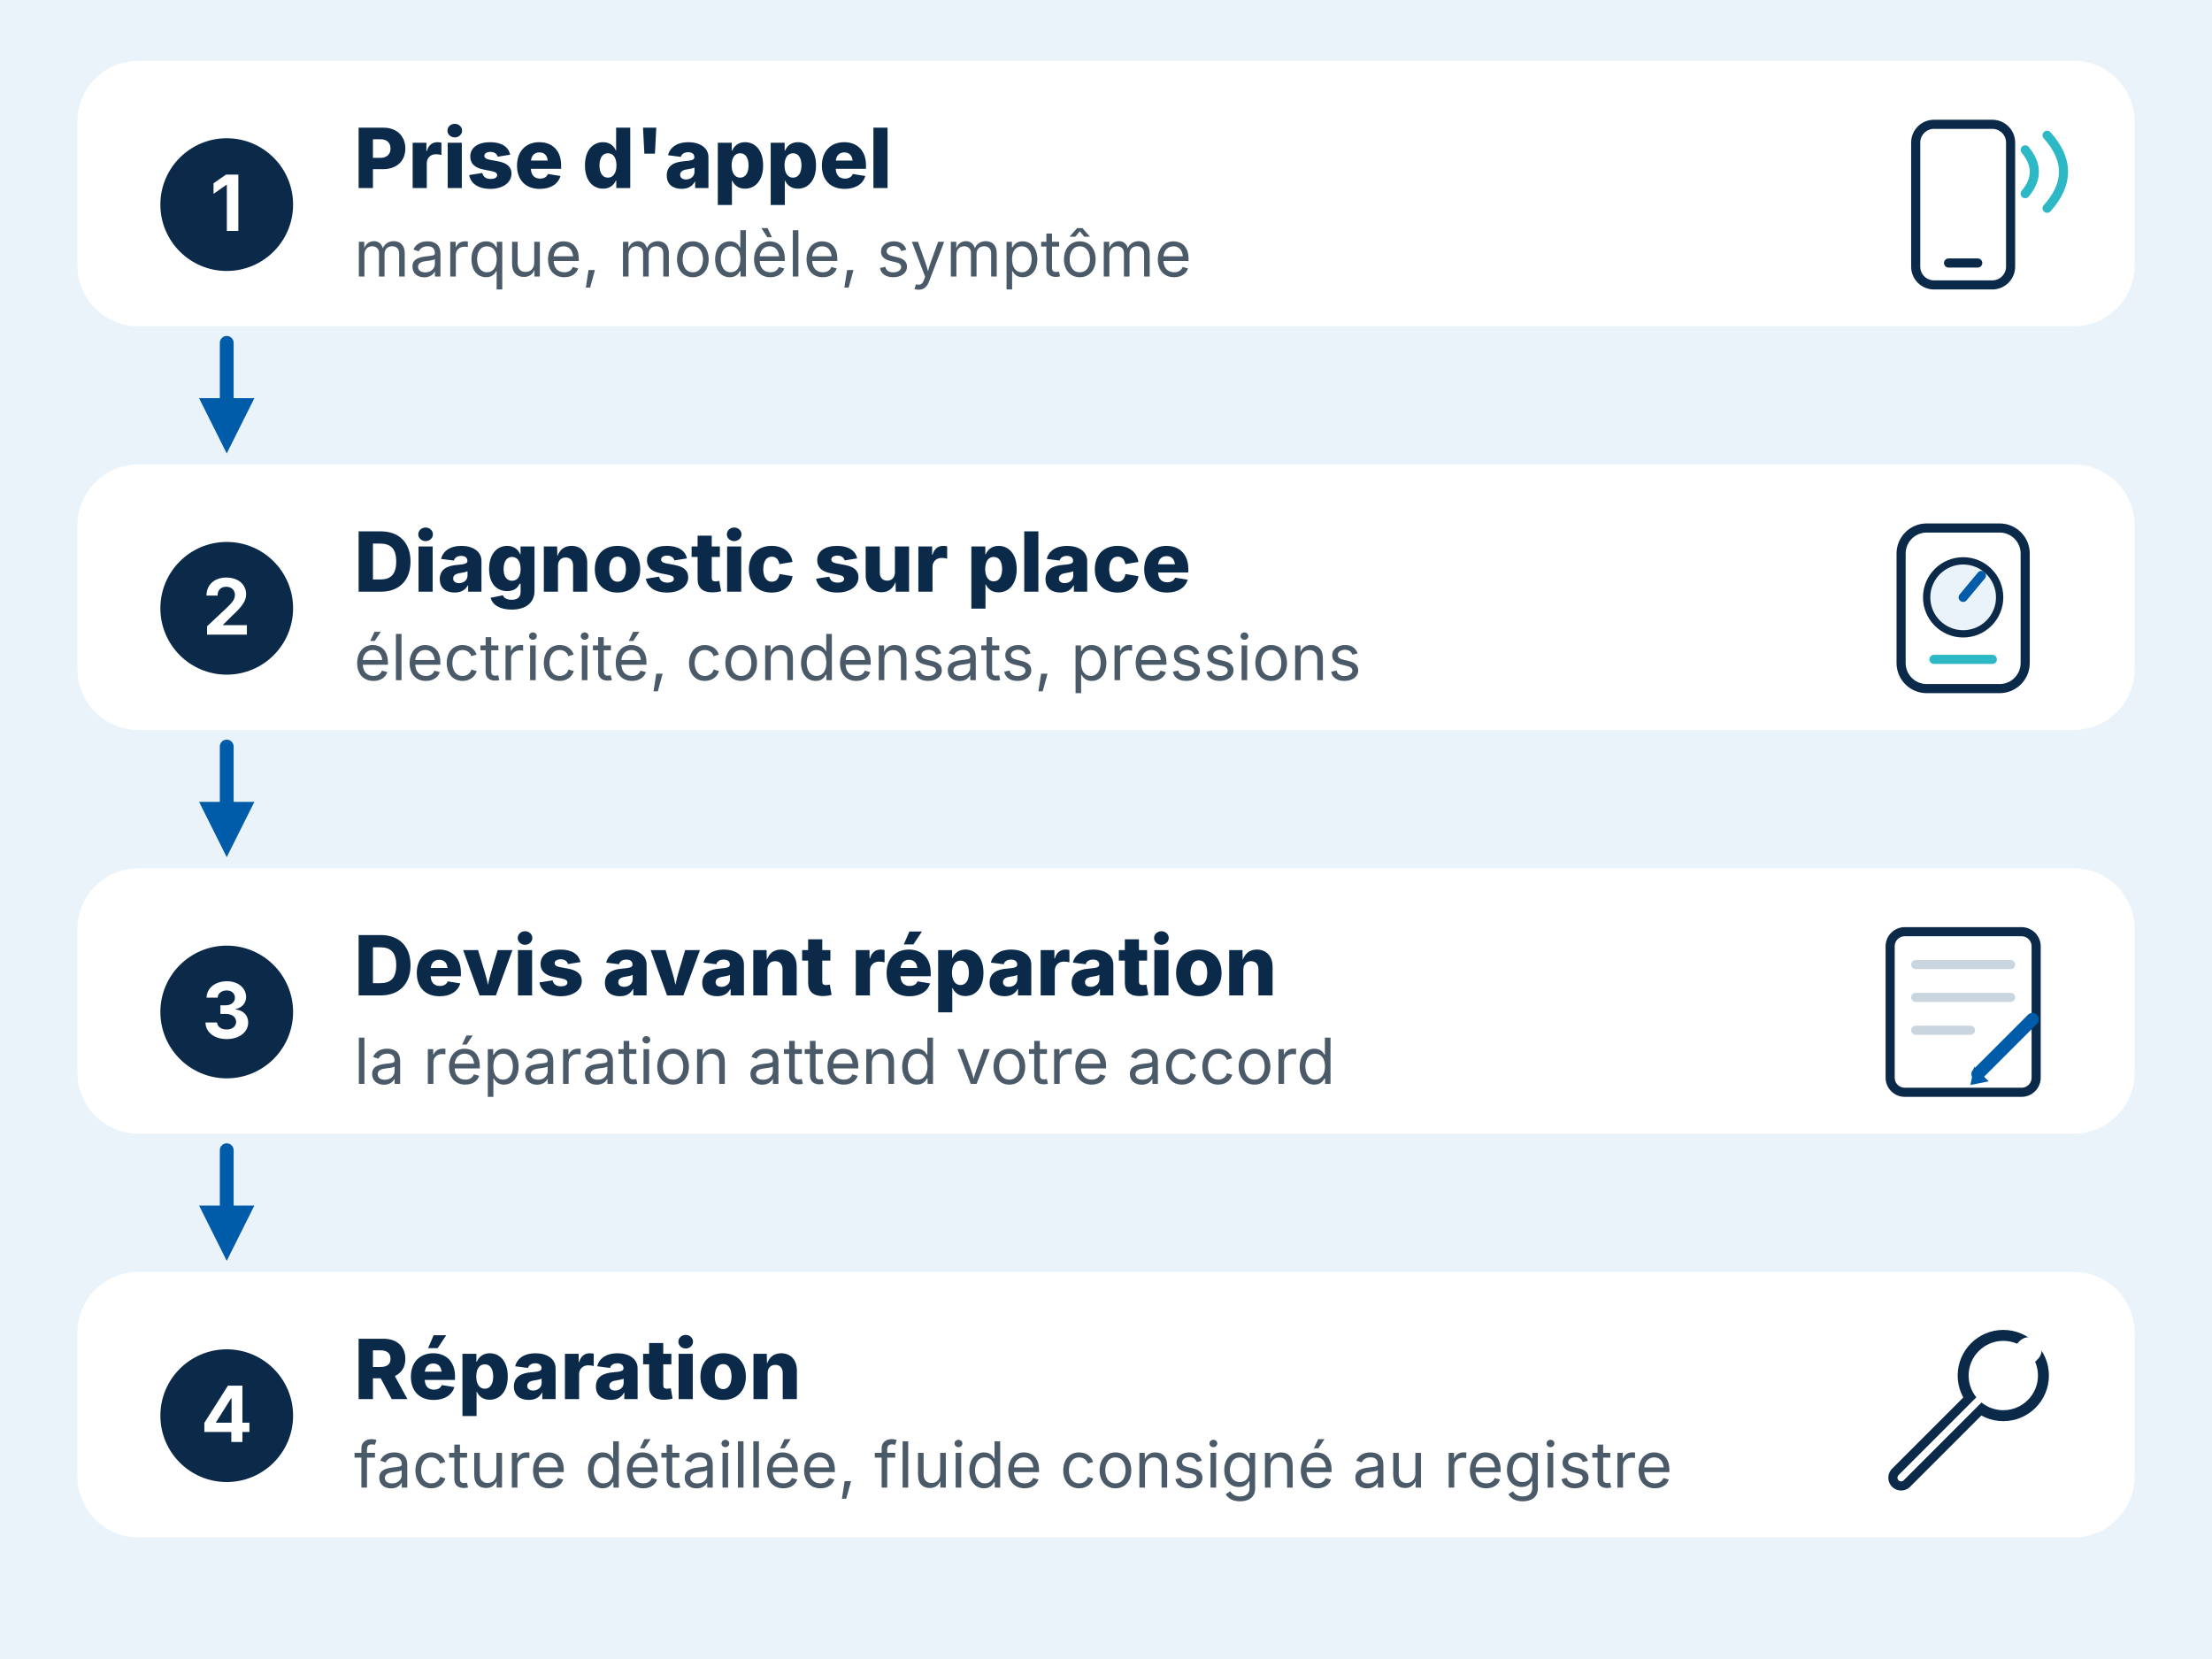
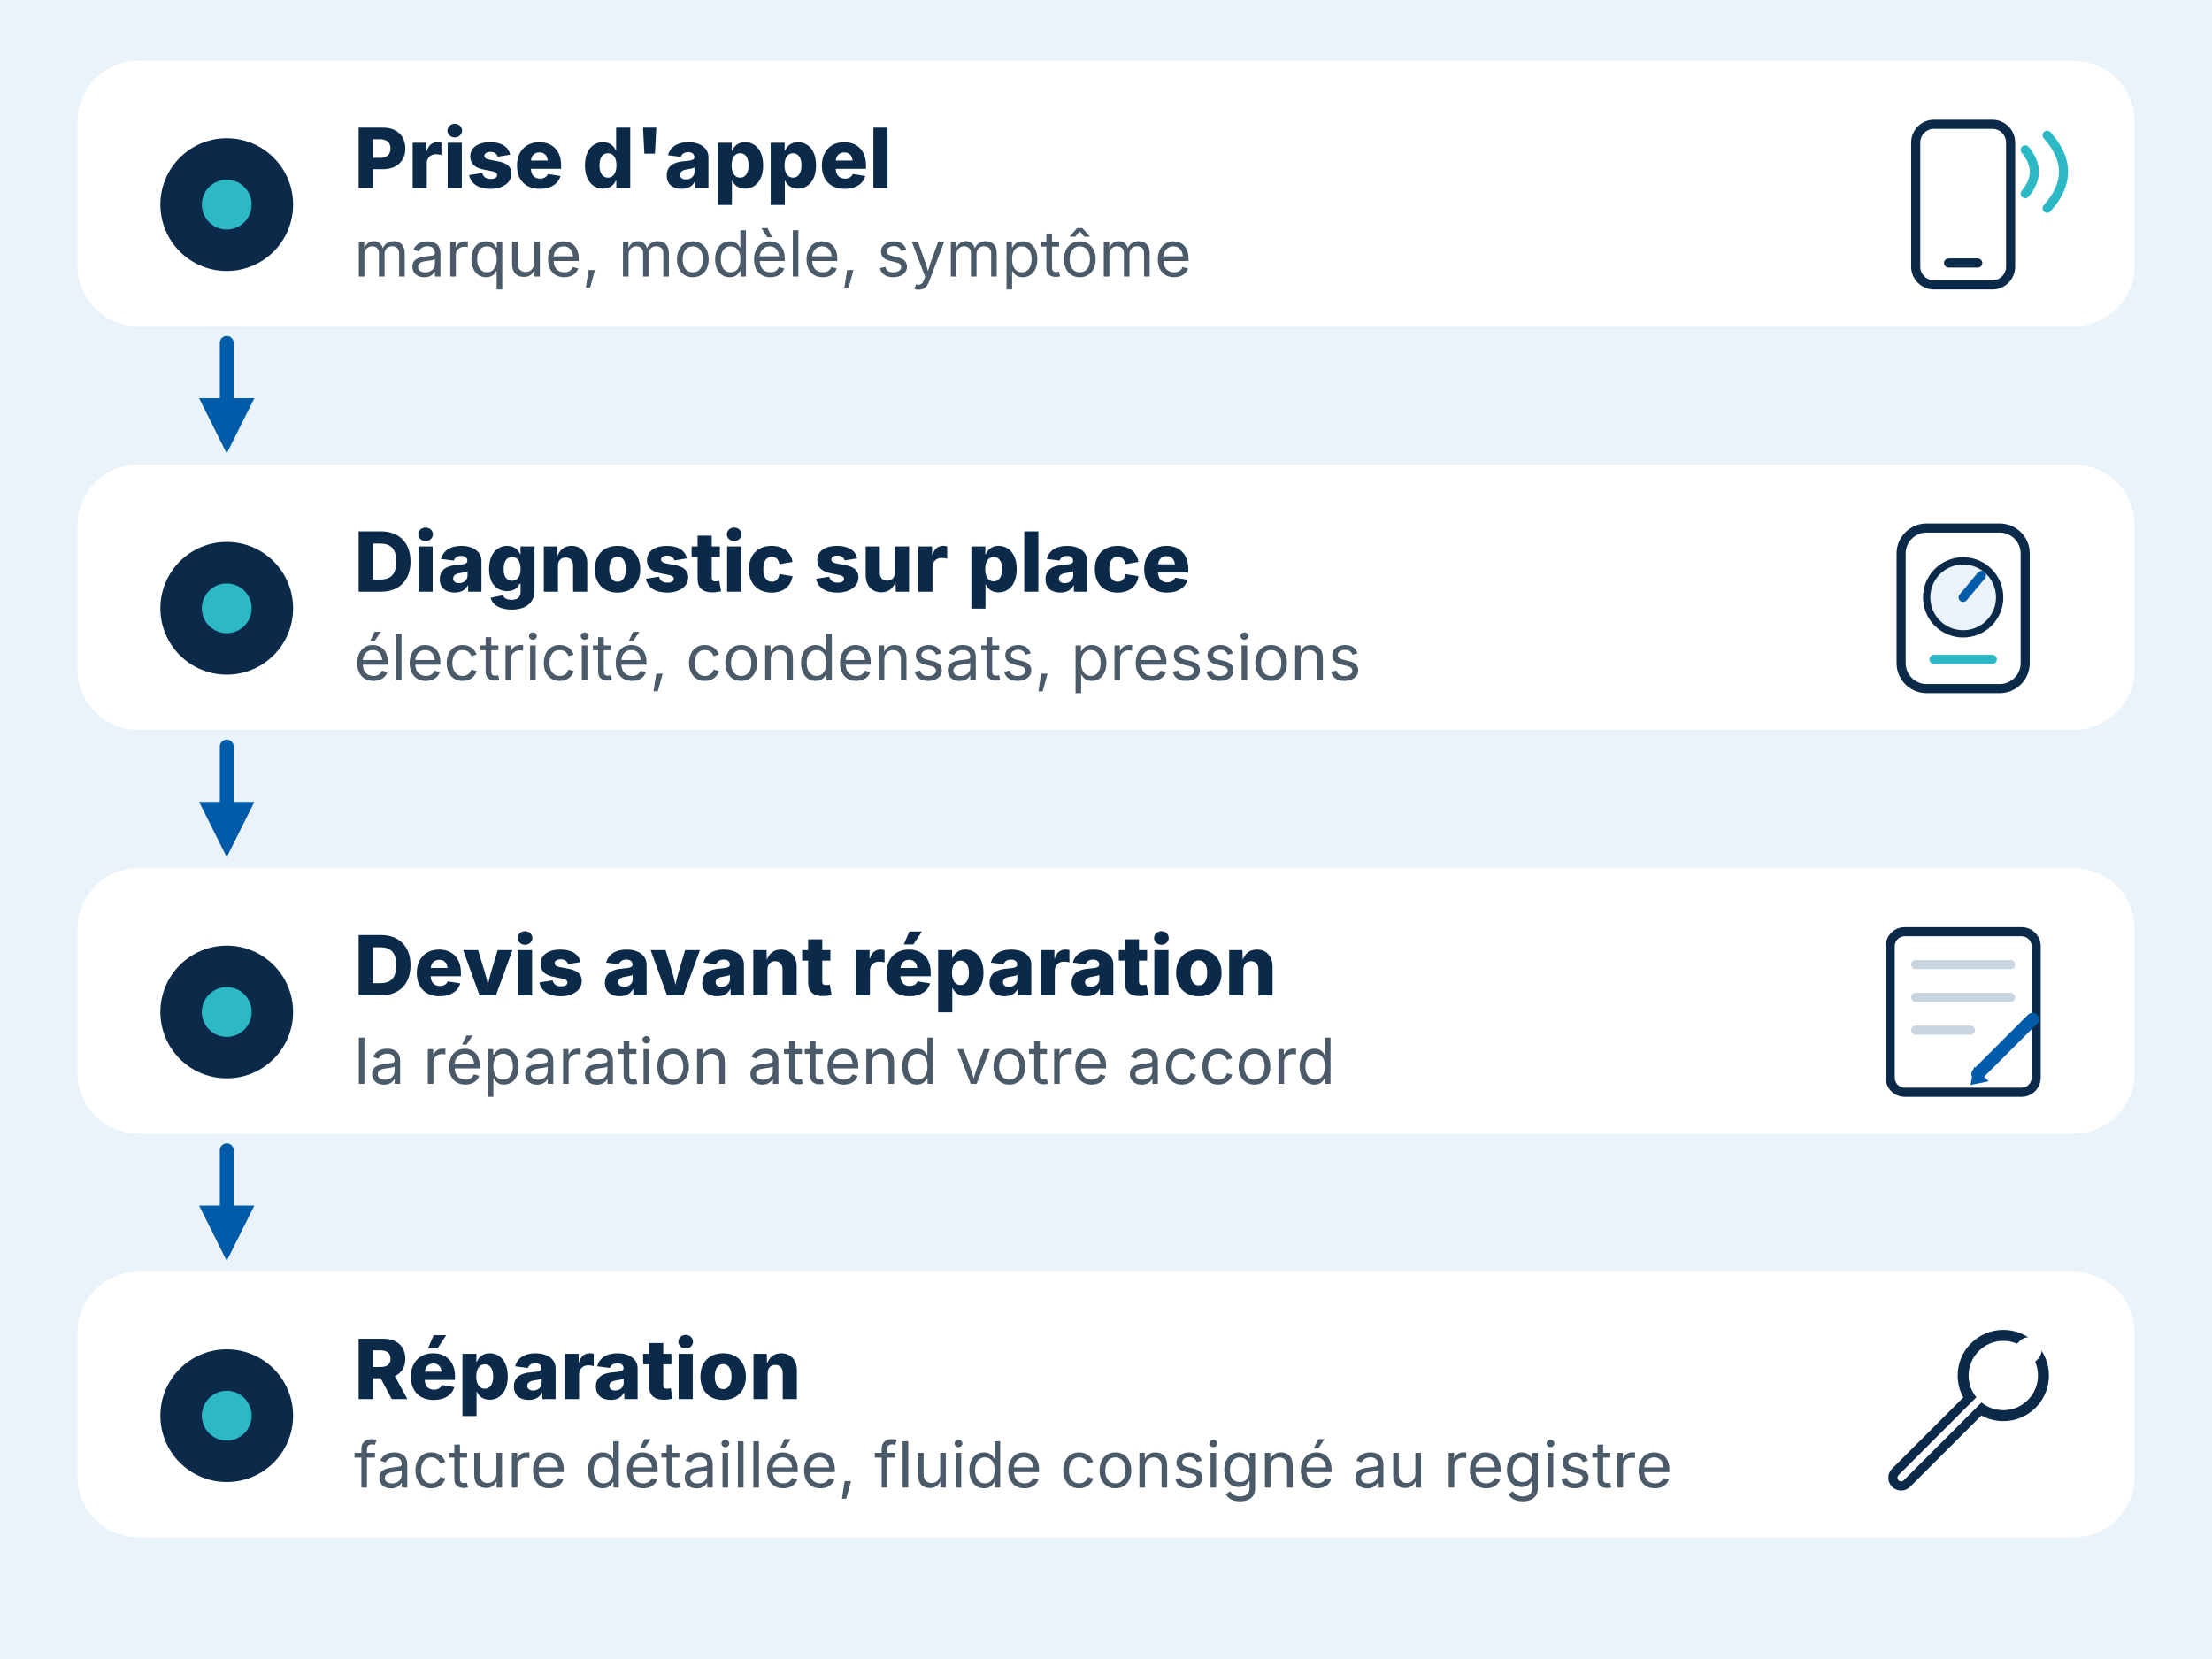
- <svg xmlns="http://www.w3.org/2000/svg" viewBox="0 0 800 600" role="img" aria-label="Déroulé d'un dépannage de climatisation : prise d'appel, diagnostic sur place, devis avant réparation, réparation et compte rendu">
+ <svg xmlns="http://www.w3.org/2000/svg" viewBox="0 0 800 600" role="img" aria-label="Déroulé d'un dépannage de climatisation : prise d'appel, diagnostic sur place, devis avant réparation, réparation">
  <style>@media (prefers-reduced-motion: no-preference){path[marker-end="url(#an)"]{stroke-dasharray:22 8;animation:flow 1.2s linear infinite}path[marker-end="url(#ac)"]{stroke-dasharray:14 10;animation:flow 1.2s linear infinite}path[marker-end="url(#ac)"]{animation-name:flowc}@keyframes flow{to{stroke-dashoffset:-30}}@keyframes flowc{to{stroke-dashoffset:-24}}}</style>
  <defs>
    <marker id="an" viewBox="0 0 10 10" refX="6" refY="5" markerWidth="4" markerHeight="4" orient="auto">
      <path d="M0 0L10 5L0 10z" fill="#005ca9" />
    </marker>
    <marker id="ac" viewBox="0 0 10 10" refX="6" refY="5" markerWidth="4" markerHeight="4" orient="auto">
      <path d="M0 0L10 5L0 10z" fill="#2db8c5" />
    </marker>
  </defs>
  <rect width="800" height="600" fill="#eaf3fa" />
  <g font-family="system-ui,-apple-system,Segoe UI,sans-serif" stroke-linecap="round" stroke-linejoin="round">
    <g transform="translate(28 22)">
      <rect width="744" height="96" rx="22" fill="#fff" />
      <circle cx="54" cy="52" r="24" fill="#0b2a4a" />
-       <text x="54" y="61.52" font-size="28" font-weight="700" fill="#fff" text-anchor="middle">1</text>
+       <circle cx="54" cy="52" r="9" fill="#2db8c5" />
      <text x="100" y="46" font-size="30" font-weight="800" fill="#0b2a4a">Prise d'appel</text>
      <text x="100" y="78" font-size="23" fill="#4a5a68">marque, modèle, symptôme</text>
      <g transform="translate(682 52) scale(.66)">
        <rect x="-26" y="-44" width="52" height="88" rx="10" fill="#fff" stroke="#0b2a4a" stroke-width="5" />
        <path d="M-8 32h16" stroke="#0b2a4a" stroke-width="5" />
        <path d="M34 -30q10 12 0 24M46 -38q18 20 0 40" fill="none" stroke="#2db8c5" stroke-width="5" />
      </g>
    </g>
    <path d="M82 124V156" stroke="#005ca9" stroke-width="5" marker-end="url(#an)" />
    <g transform="translate(28 168)">
      <rect width="744" height="96" rx="22" fill="#fff" />
      <circle cx="54" cy="52" r="24" fill="#0b2a4a" />
-       <text x="54" y="61.52" font-size="28" font-weight="700" fill="#fff" text-anchor="middle">2</text>
+       <circle cx="54" cy="52" r="9" fill="#2db8c5" />
      <text x="100" y="46" font-size="30" font-weight="800" fill="#0b2a4a">Diagnostic sur place</text>
      <text x="100" y="78" font-size="23" fill="#4a5a68">électricité, condensats, pressions</text>
      <g transform="translate(682 52) scale(.66)">
        <rect x="-34" y="-44" width="68" height="88" rx="14" fill="#fff" stroke="#0b2a4a" stroke-width="5" />
        <circle cy="-6" r="20" fill="#eaf3fa" stroke="#0b2a4a" stroke-width="4" />
        <path d="M0 -6l10 -12" stroke="#005ca9" stroke-width="5" />
        <path d="M-16 28h32" stroke="#2db8c5" stroke-width="5" />
      </g>
    </g>
    <path d="M82 270V302" stroke="#005ca9" stroke-width="5" marker-end="url(#an)" />
    <g transform="translate(28 314)">
      <rect width="744" height="96" rx="22" fill="#fff" />
      <circle cx="54" cy="52" r="24" fill="#0b2a4a" />
-       <text x="54" y="61.52" font-size="28" font-weight="700" fill="#fff" text-anchor="middle">3</text>
+       <circle cx="54" cy="52" r="9" fill="#2db8c5" />
      <text x="100" y="46" font-size="30" font-weight="800" fill="#0b2a4a">Devis avant réparation</text>
      <text x="100" y="78" font-size="23" fill="#4a5a68">la réparation attend votre accord</text>
      <g transform="translate(682 52) scale(.66)">
        <rect x="-40" y="-44" width="80" height="88" rx="8" fill="#fff" stroke="#0b2a4a" stroke-width="5" />
        <path d="M-26 -26h52M-26 -8h52M-26 10h30" stroke="#c9d5df" stroke-width="5" />
        <path d="M8 34l30-30" stroke="#005ca9" stroke-width="7" />
        <path d="M4 40l2-10 8 8z" fill="#005ca9" />
      </g>
    </g>
    <path d="M82 416V448" stroke="#005ca9" stroke-width="5" marker-end="url(#an)" />
    <g transform="translate(28 460)">
      <rect width="744" height="96" rx="22" fill="#fff" />
      <circle cx="54" cy="52" r="24" fill="#0b2a4a" />
-       <text x="54" y="61.52" font-size="28" font-weight="700" fill="#fff" text-anchor="middle">4</text>
+       <circle cx="54" cy="52" r="9" fill="#2db8c5" />
      <text x="100" y="46" font-size="30" font-weight="800" fill="#0b2a4a">Réparation</text>
      <text x="100" y="78" font-size="23" fill="#4a5a68">facture détaillée, fluide consigné au registre</text>
      <g transform="translate(682 52) scale(.66)">
        <path d="M-34 34L14 -14" stroke="#0b2a4a" stroke-width="14" />
        <circle cx="22" cy="-22" r="22" fill="#fff" stroke="#0b2a4a" stroke-width="6" />
        <path d="M22 -22l14 -14" stroke="#fff" stroke-width="14" />
        <path d="M-34 34L14 -14" stroke="#fff" stroke-width="4" />
      </g>
    </g>
  </g>
</svg>
